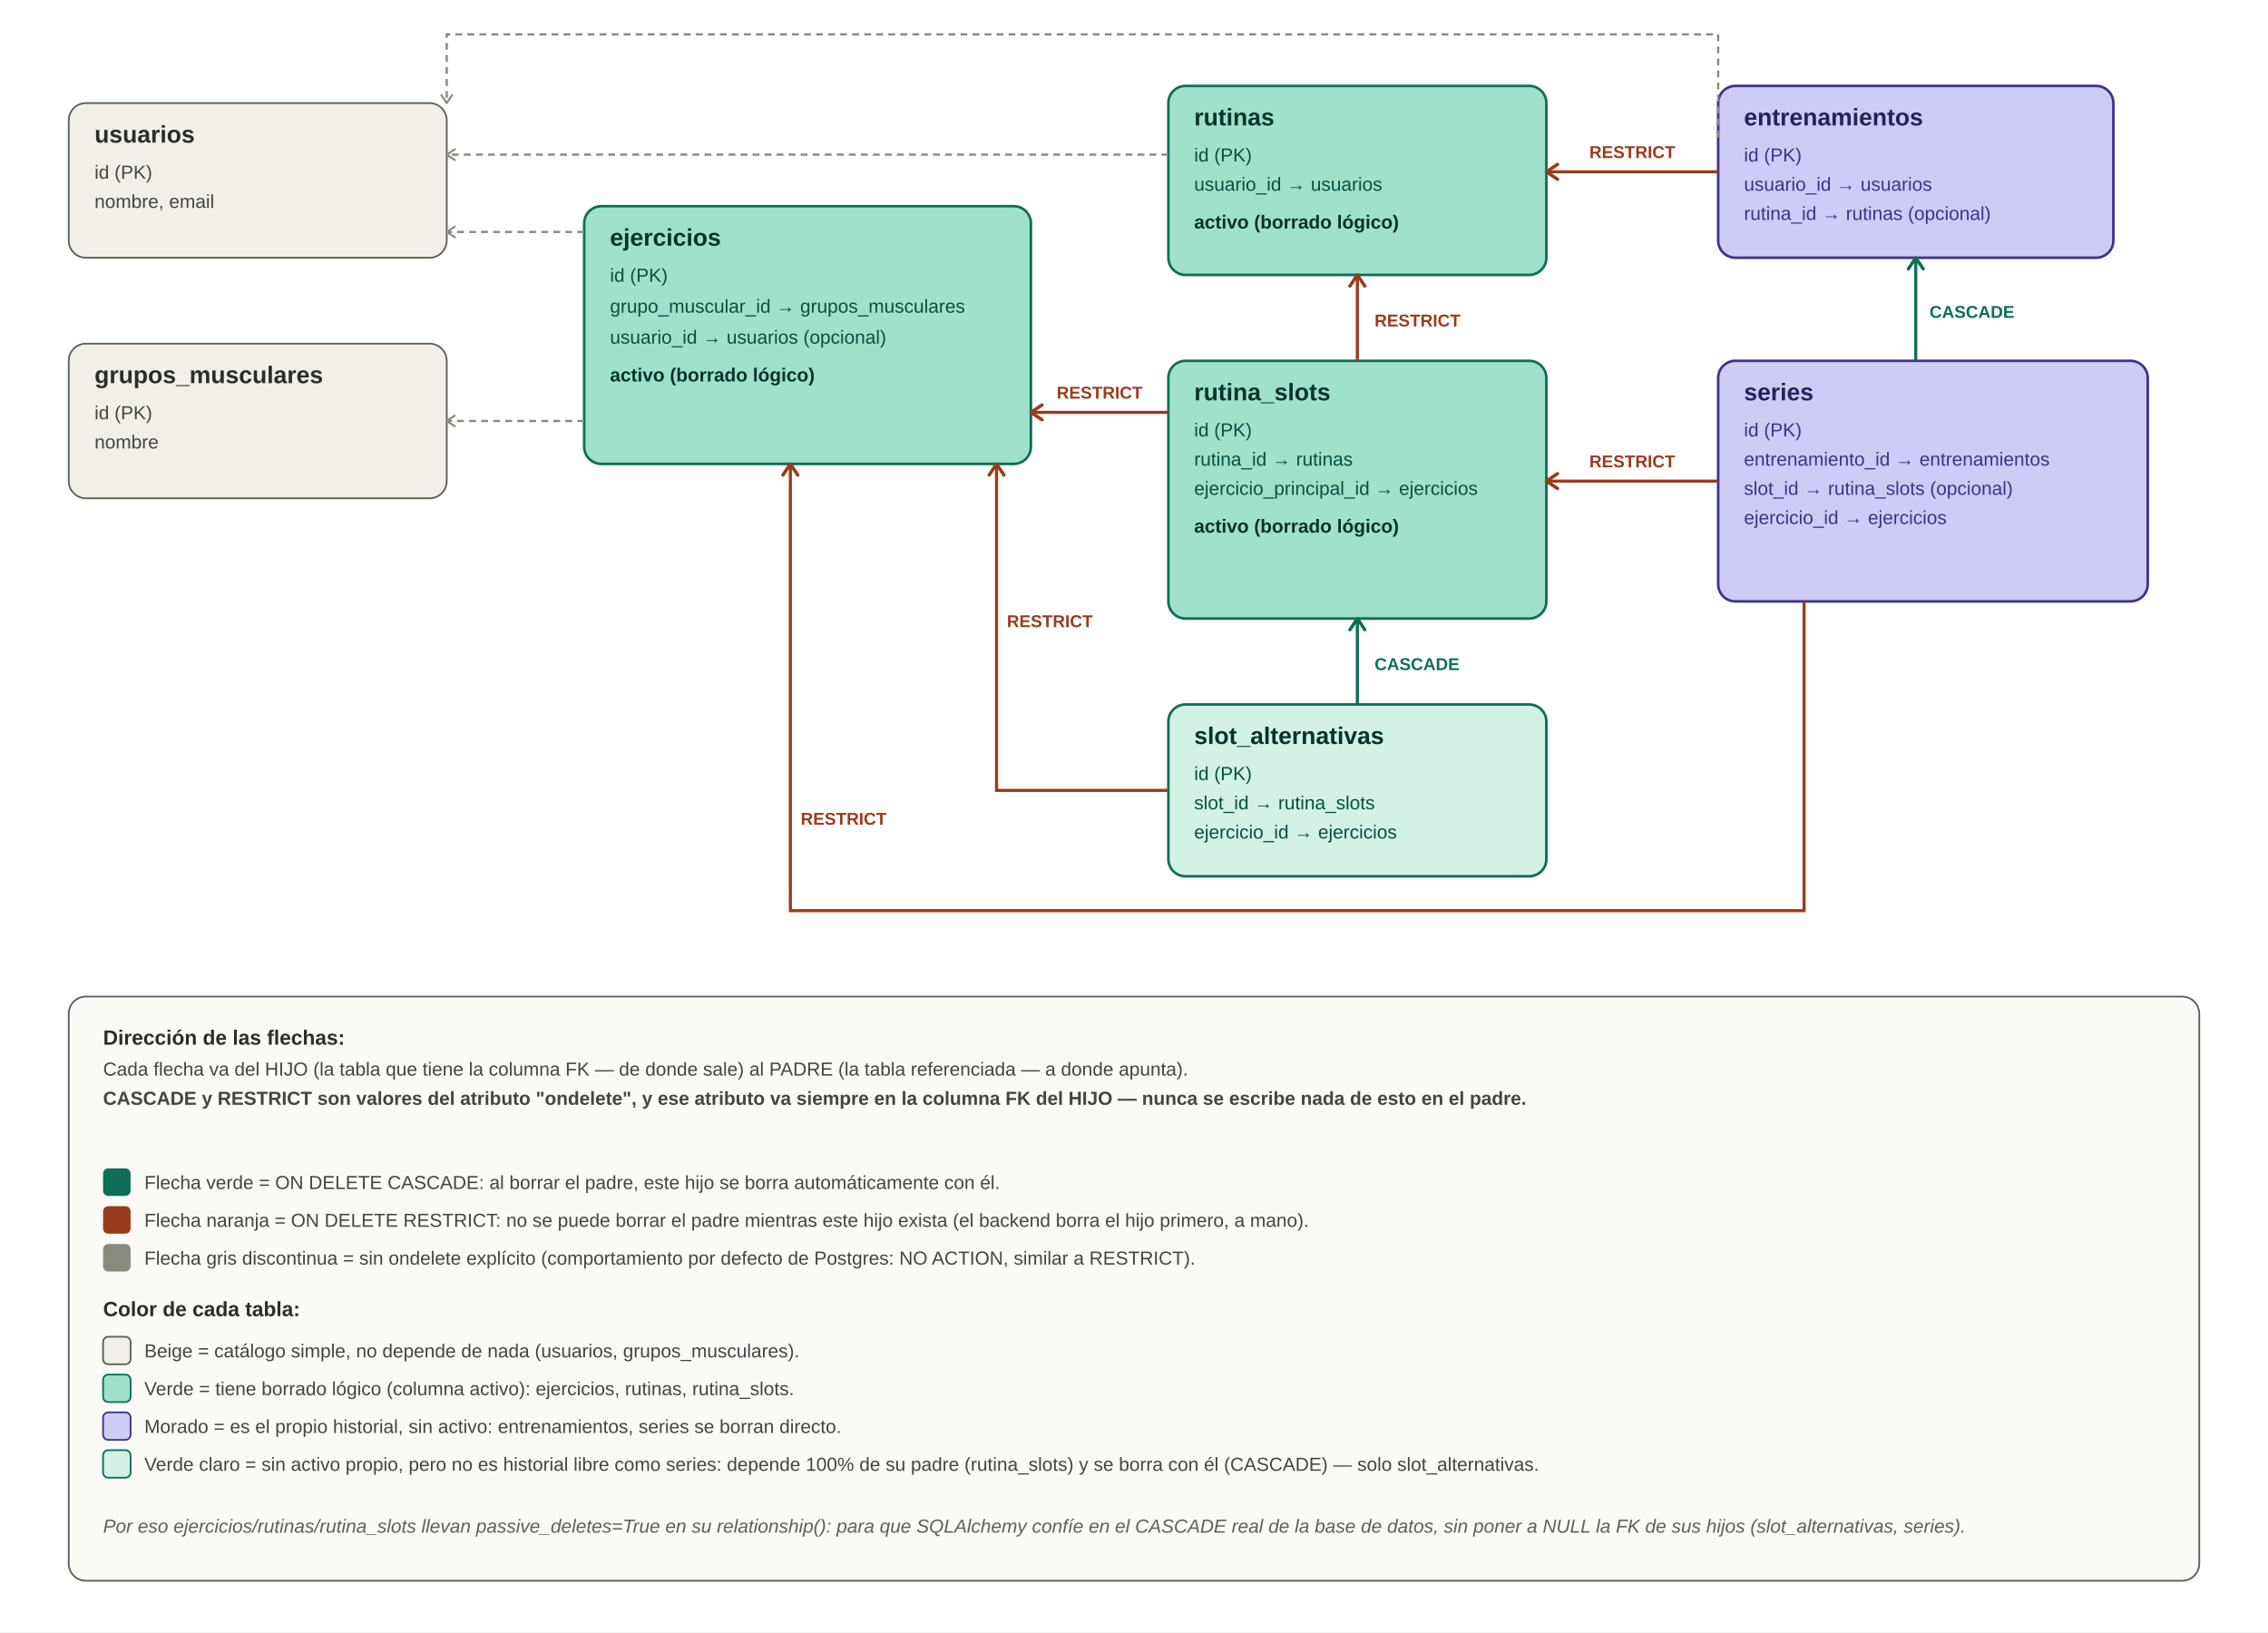
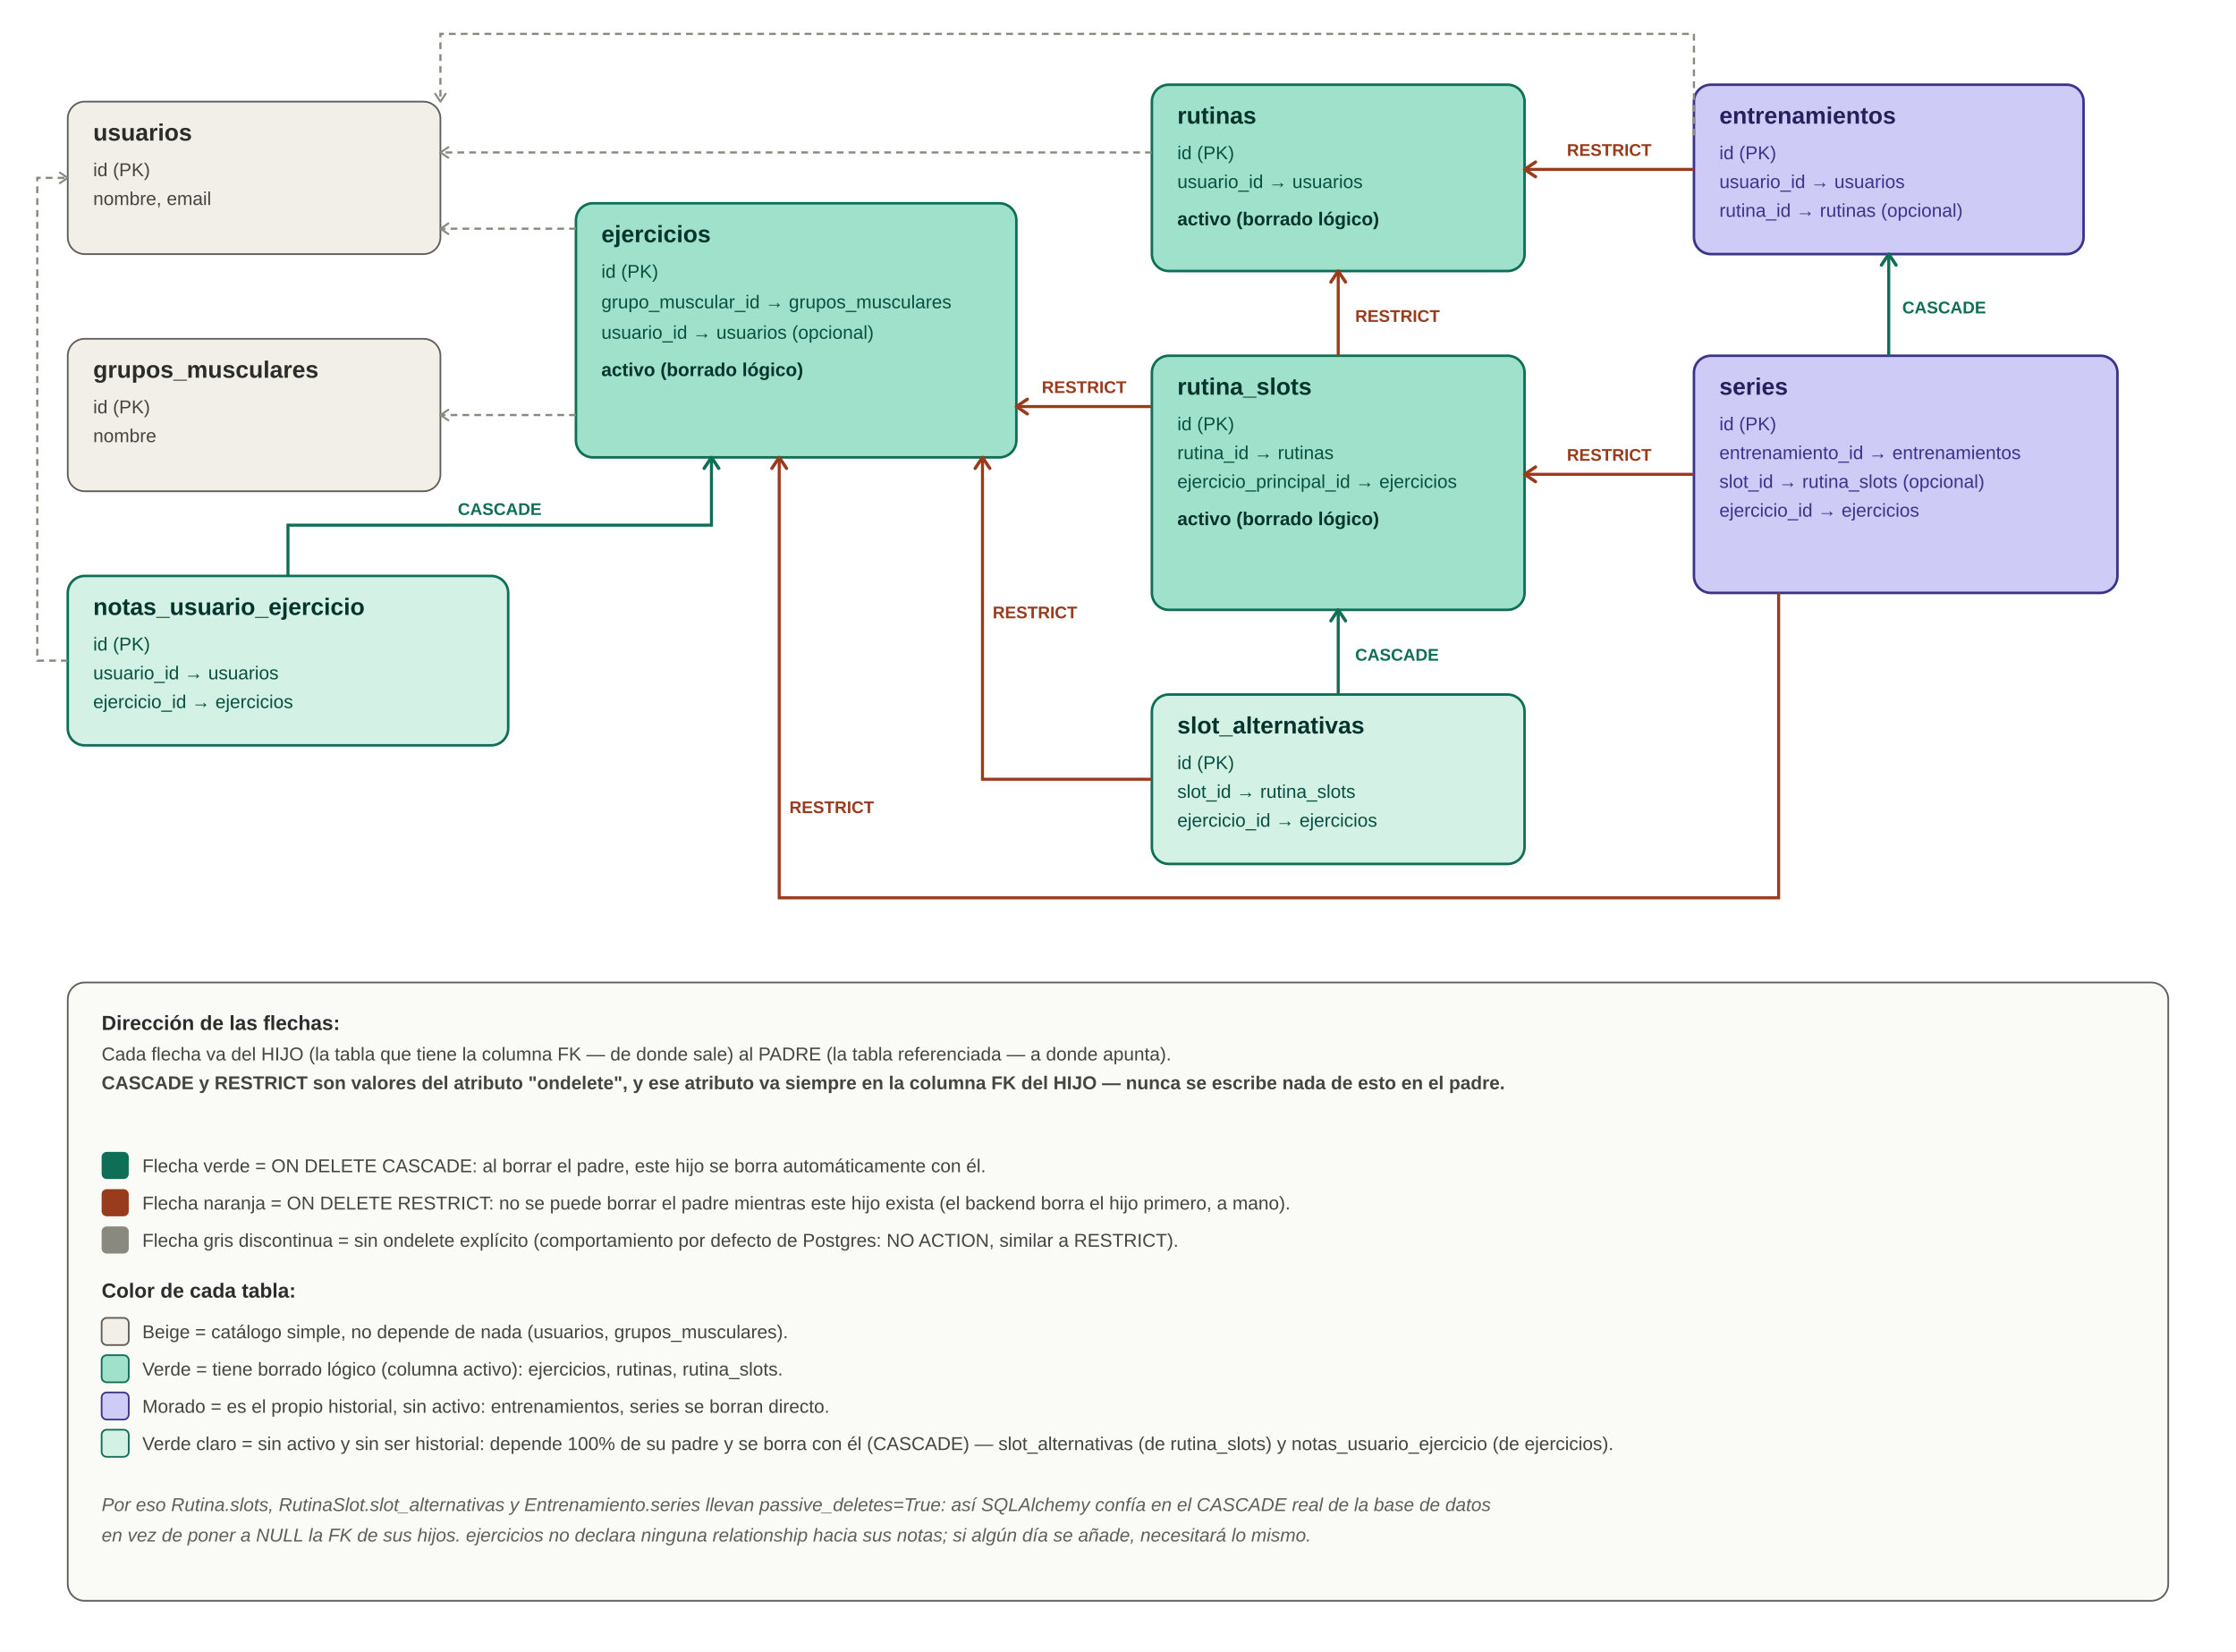
- <svg xmlns="http://www.w3.org/2000/svg" width="1320" height="950" viewBox="0 0 1320 950" role="img">
+ <svg xmlns="http://www.w3.org/2000/svg" width="1320" height="975" viewBox="0 0 1320 975" role="img">
  <defs>
    <marker id="arrow-verde" viewBox="0 0 10 10" refX="8" refY="5" markerWidth="6" markerHeight="6" orient="auto-start-reverse">
      <path d="M2 1L8 5L2 9" fill="none" stroke="#0F6E56" stroke-width="1.8" stroke-linecap="round" stroke-linejoin="round" />
    </marker>
    <marker id="arrow-naranja" viewBox="0 0 10 10" refX="8" refY="5" markerWidth="6" markerHeight="6" orient="auto-start-reverse">
      <path d="M2 1L8 5L2 9" fill="none" stroke="#993C1D" stroke-width="1.8" stroke-linecap="round" stroke-linejoin="round" />
    </marker>
    <marker id="arrow-gris" viewBox="0 0 10 10" refX="8" refY="5" markerWidth="6" markerHeight="6" orient="auto-start-reverse">
      <path d="M2 1L8 5L2 9" fill="none" stroke="#8A8980" stroke-width="1.5" stroke-linecap="round" stroke-linejoin="round" />
    </marker>
  </defs>
-   <rect width="1320" height="950" fill="#ffffff" />
+   <rect width="1320" height="975" fill="#ffffff" />
  <rect x="40" y="60" width="220" height="90" rx="10" fill="#F1EFE8" stroke="#5F5E5A" stroke-width="1" />
  <text x="55" y="83" font-family="Arial, sans-serif" font-size="14" font-weight="700" fill="#2C2C2A">usuarios</text>
  <text x="55" y="104" font-family="Arial, sans-serif" font-size="11" fill="#444441">id (PK)</text>
  <text x="55" y="121" font-family="Arial, sans-serif" font-size="11" fill="#444441">nombre, email</text>
  <rect x="40" y="200" width="220" height="90" rx="10" fill="#F1EFE8" stroke="#5F5E5A" stroke-width="1" />
  <text x="55" y="223" font-family="Arial, sans-serif" font-size="14" font-weight="700" fill="#2C2C2A">grupos_musculares</text>
  <text x="55" y="244" font-family="Arial, sans-serif" font-size="11" fill="#444441">id (PK)</text>
  <text x="55" y="261" font-family="Arial, sans-serif" font-size="11" fill="#444441">nombre</text>
  <rect x="340" y="120" width="260" height="150" rx="10" fill="#9FE1CB" stroke="#0F6E56" stroke-width="1.5" />
  <text x="355" y="143" font-family="Arial, sans-serif" font-size="14" font-weight="700" fill="#04342C">ejercicios</text>
  <text x="355" y="164" font-family="Arial, sans-serif" font-size="11" fill="#085041">id (PK)</text>
  <text x="355" y="182" font-family="Arial, sans-serif" font-size="11" fill="#085041">grupo_muscular_id → grupos_musculares</text>
  <text x="355" y="200" font-family="Arial, sans-serif" font-size="11" fill="#085041">usuario_id → usuarios (opcional)</text>
  <text x="355" y="222" font-family="Arial, sans-serif" font-size="11" font-weight="700" fill="#04342C">activo (borrado lógico)</text>
  <rect x="680" y="50" width="220" height="110" rx="10" fill="#9FE1CB" stroke="#0F6E56" stroke-width="1.5" />
  <text x="695" y="73" font-family="Arial, sans-serif" font-size="14" font-weight="700" fill="#04342C">rutinas</text>
  <text x="695" y="94" font-family="Arial, sans-serif" font-size="11" fill="#085041">id (PK)</text>
  <text x="695" y="111" font-family="Arial, sans-serif" font-size="11" fill="#085041">usuario_id → usuarios</text>
  <text x="695" y="133" font-family="Arial, sans-serif" font-size="11" font-weight="700" fill="#04342C">activo (borrado lógico)</text>
  <rect x="680" y="210" width="220" height="150" rx="10" fill="#9FE1CB" stroke="#0F6E56" stroke-width="1.5" />
  <text x="695" y="233" font-family="Arial, sans-serif" font-size="14" font-weight="700" fill="#04342C">rutina_slots</text>
  <text x="695" y="254" font-family="Arial, sans-serif" font-size="11" fill="#085041">id (PK)</text>
  <text x="695" y="271" font-family="Arial, sans-serif" font-size="11" fill="#085041">rutina_id → rutinas</text>
  <text x="695" y="288" font-family="Arial, sans-serif" font-size="11" fill="#085041">ejercicio_principal_id → ejercicios</text>
  <text x="695" y="310" font-family="Arial, sans-serif" font-size="11" font-weight="700" fill="#04342C">activo (borrado lógico)</text>
  <rect x="680" y="410" width="220" height="100" rx="10" fill="#D3F1E5" stroke="#0F6E56" stroke-width="1.5" />
  <text x="695" y="433" font-family="Arial, sans-serif" font-size="14" font-weight="700" fill="#04342C">slot_alternativas</text>
  <text x="695" y="454" font-family="Arial, sans-serif" font-size="11" fill="#085041">id (PK)</text>
  <text x="695" y="471" font-family="Arial, sans-serif" font-size="11" fill="#085041">slot_id → rutina_slots</text>
  <text x="695" y="488" font-family="Arial, sans-serif" font-size="11" fill="#085041">ejercicio_id → ejercicios</text>
+   <rect x="40" y="340" width="260" height="100" rx="10" fill="#D3F1E5" stroke="#0F6E56" stroke-width="1.5" />
+   <text x="55" y="363" font-family="Arial, sans-serif" font-size="14" font-weight="700" fill="#04342C">notas_usuario_ejercicio</text>
+   <text x="55" y="384" font-family="Arial, sans-serif" font-size="11" fill="#085041">id (PK)</text>
+   <text x="55" y="401" font-family="Arial, sans-serif" font-size="11" fill="#085041">usuario_id → usuarios</text>
+   <text x="55" y="418" font-family="Arial, sans-serif" font-size="11" fill="#085041">ejercicio_id → ejercicios</text>
  <rect x="1000" y="50" width="230" height="100" rx="10" fill="#CECBF6" stroke="#3C3489" stroke-width="1.5" />
  <text x="1015" y="73" font-family="Arial, sans-serif" font-size="14" font-weight="700" fill="#26215C">entrenamientos</text>
  <text x="1015" y="94" font-family="Arial, sans-serif" font-size="11" fill="#3C3489">id (PK)</text>
  <text x="1015" y="111" font-family="Arial, sans-serif" font-size="11" fill="#3C3489">usuario_id → usuarios</text>
  <text x="1015" y="128" font-family="Arial, sans-serif" font-size="11" fill="#3C3489">rutina_id → rutinas (opcional)</text>
  <rect x="1000" y="210" width="250" height="140" rx="10" fill="#CECBF6" stroke="#3C3489" stroke-width="1.5" />
  <text x="1015" y="233" font-family="Arial, sans-serif" font-size="14" font-weight="700" fill="#26215C">series</text>
  <text x="1015" y="254" font-family="Arial, sans-serif" font-size="11" fill="#3C3489">id (PK)</text>
  <text x="1015" y="271" font-family="Arial, sans-serif" font-size="11" fill="#3C3489">entrenamiento_id → entrenamientos</text>
  <text x="1015" y="288" font-family="Arial, sans-serif" font-size="11" fill="#3C3489">slot_id → rutina_slots (opcional)</text>
  <text x="1015" y="305" font-family="Arial, sans-serif" font-size="11" fill="#3C3489">ejercicio_id → ejercicios</text>
  <line x1="340" y1="135" x2="260" y2="135" stroke="#8A8980" stroke-width="1.3" stroke-dasharray="4 3" marker-end="url(#arrow-gris)" />
  <line x1="340" y1="245" x2="260" y2="245" stroke="#8A8980" stroke-width="1.3" stroke-dasharray="4 3" marker-end="url(#arrow-gris)" />
  <line x1="680" y1="90" x2="260" y2="90" stroke="#8A8980" stroke-width="1.3" stroke-dasharray="4 3" marker-end="url(#arrow-gris)" />
  <path d="M1000,80 L1000,20 L260,20 L260,60" fill="none" stroke="#8A8980" stroke-width="1.3" stroke-dasharray="4 3" marker-end="url(#arrow-gris)" />
+   <path d="M40,390 L22,390 L22,105 L40,105" fill="none" stroke="#8A8980" stroke-width="1.3" stroke-dasharray="4 3" marker-end="url(#arrow-gris)" />
  <line x1="790" y1="210" x2="790" y2="160" stroke="#993C1D" stroke-width="1.8" marker-end="url(#arrow-naranja)" />
  <text x="800" y="190" font-family="Arial, sans-serif" font-size="10" font-weight="700" fill="#993C1D">RESTRICT</text>
  <line x1="680" y1="240" x2="600" y2="240" stroke="#993C1D" stroke-width="1.8" marker-end="url(#arrow-naranja)" />
  <text x="640" y="232" text-anchor="middle" font-family="Arial, sans-serif" font-size="10" font-weight="700" fill="#993C1D">RESTRICT</text>
  <path d="M680,460 L580,460 L580,270" fill="none" stroke="#993C1D" stroke-width="1.8" marker-end="url(#arrow-naranja)" />
  <text x="586" y="365" font-family="Arial, sans-serif" font-size="10" font-weight="700" fill="#993C1D">RESTRICT</text>
  <line x1="1000" y1="100" x2="900" y2="100" stroke="#993C1D" stroke-width="1.8" marker-end="url(#arrow-naranja)" />
  <text x="950" y="92" text-anchor="middle" font-family="Arial, sans-serif" font-size="10" font-weight="700" fill="#993C1D">RESTRICT</text>
  <line x1="1000" y1="280" x2="900" y2="280" stroke="#993C1D" stroke-width="1.8" marker-end="url(#arrow-naranja)" />
  <text x="950" y="272" text-anchor="middle" font-family="Arial, sans-serif" font-size="10" font-weight="700" fill="#993C1D">RESTRICT</text>
  <path d="M1050,350 L1050,530 L460,530 L460,270" fill="none" stroke="#993C1D" stroke-width="1.8" marker-end="url(#arrow-naranja)" />
  <text x="466" y="480" font-family="Arial, sans-serif" font-size="10" font-weight="700" fill="#993C1D">RESTRICT</text>
  <line x1="790" y1="410" x2="790" y2="360" stroke="#0F6E56" stroke-width="1.8" marker-end="url(#arrow-verde)" />
  <text x="800" y="390" font-family="Arial, sans-serif" font-size="10" font-weight="700" fill="#0F6E56">CASCADE</text>
  <line x1="1115" y1="210" x2="1115" y2="150" stroke="#0F6E56" stroke-width="1.8" marker-end="url(#arrow-verde)" />
  <text x="1123" y="185" font-family="Arial, sans-serif" font-size="10" font-weight="700" fill="#0F6E56">CASCADE</text>
-   <rect x="40" y="580" width="1240" height="340" rx="10" fill="#FAFAF7" stroke="#5F5E5A" stroke-width="1" />
+   <path d="M170,340 L170,310 L420,310 L420,270" fill="none" stroke="#0F6E56" stroke-width="1.8" marker-end="url(#arrow-verde)" />
+   <text x="295" y="304" text-anchor="middle" font-family="Arial, sans-serif" font-size="10" font-weight="700" fill="#0F6E56">CASCADE</text>
+   <rect x="40" y="580" width="1240" height="365" rx="10" fill="#FAFAF7" stroke="#5F5E5A" stroke-width="1" />
  <text x="60" y="608" font-family="Arial, sans-serif" font-size="12" font-weight="700" fill="#2C2C2A">Dirección de las flechas:</text>
  <text x="60" y="626" font-family="Arial, sans-serif" font-size="11" fill="#444441">Cada flecha va del HIJO (la tabla que tiene la columna FK — de donde sale) al PADRE (la tabla referenciada — a donde apunta).</text>
  <text x="60" y="643" font-family="Arial, sans-serif" font-size="11" font-weight="700" fill="#444441">CASCADE y RESTRICT son valores del atributo "ondelete", y ese atributo va siempre en la columna FK del HIJO — nunca se escribe nada de esto en el padre.</text>
  <rect x="60" y="680" width="16" height="16" rx="3" fill="#0F6E56" />
  <text x="84" y="692" font-family="Arial, sans-serif" font-size="11" fill="#444441">Flecha verde = ON DELETE CASCADE: al borrar el padre, este hijo se borra automáticamente con él.</text>
  <rect x="60" y="702" width="16" height="16" rx="3" fill="#993C1D" />
  <text x="84" y="714" font-family="Arial, sans-serif" font-size="11" fill="#444441">Flecha naranja = ON DELETE RESTRICT: no se puede borrar el padre mientras este hijo exista (el backend borra el hijo primero, a mano).</text>
  <rect x="60" y="724" width="16" height="16" rx="3" fill="#8A8980" />
  <text x="84" y="736" font-family="Arial, sans-serif" font-size="11" fill="#444441">Flecha gris discontinua = sin ondelete explícito (comportamiento por defecto de Postgres: NO ACTION, similar a RESTRICT).</text>
  <text x="60" y="766" font-family="Arial, sans-serif" font-size="12" font-weight="700" fill="#2C2C2A">Color de cada tabla:</text>
  <rect x="60" y="778" width="16" height="16" rx="3" fill="#F1EFE8" stroke="#5F5E5A" />
  <text x="84" y="790" font-family="Arial, sans-serif" font-size="11" fill="#444441">Beige = catálogo simple, no depende de nada (usuarios, grupos_musculares).</text>
  <rect x="60" y="800" width="16" height="16" rx="3" fill="#9FE1CB" stroke="#0F6E56" />
  <text x="84" y="812" font-family="Arial, sans-serif" font-size="11" fill="#444441">Verde = tiene borrado lógico (columna activo): ejercicios, rutinas, rutina_slots.</text>
  <rect x="60" y="822" width="16" height="16" rx="3" fill="#CECBF6" stroke="#3C3489" />
  <text x="84" y="834" font-family="Arial, sans-serif" font-size="11" fill="#444441">Morado = es el propio historial, sin activo: entrenamientos, series se borran directo.</text>
  <rect x="60" y="844" width="16" height="16" rx="3" fill="#D3F1E5" stroke="#0F6E56" />
-   <text x="84" y="856" font-family="Arial, sans-serif" font-size="11" fill="#444441">Verde claro = sin activo propio, pero no es historial libre como series: depende 100% de su padre (rutina_slots) y se borra con él (CASCADE) — solo slot_alternativas.</text>
-   <text x="60" y="892" font-family="Arial, sans-serif" font-size="11" font-style="italic" fill="#5F5E5A">Por eso ejercicios/rutinas/rutina_slots llevan passive_deletes=True en su relationship(): para que SQLAlchemy confíe en el CASCADE real de la base de datos, sin poner a NULL la FK de sus hijos (slot_alternativas, series).</text>
+   <text x="84" y="856" font-family="Arial, sans-serif" font-size="11" fill="#444441">Verde claro = sin activo y sin ser historial: depende 100% de su padre y se borra con él (CASCADE) — slot_alternativas (de rutina_slots) y notas_usuario_ejercicio (de ejercicios).</text>
+   <text x="60" y="892" font-family="Arial, sans-serif" font-size="11" font-style="italic" fill="#5F5E5A">Por eso Rutina.slots, RutinaSlot.slot_alternativas y Entrenamiento.series llevan passive_deletes=True: así SQLAlchemy confía en el CASCADE real de la base de datos</text>
+   <text x="60" y="910" font-family="Arial, sans-serif" font-size="11" font-style="italic" fill="#5F5E5A">en vez de poner a NULL la FK de sus hijos. ejercicios no declara ninguna relationship hacia sus notas; si algún día se añade, necesitará lo mismo.</text>
</svg>
